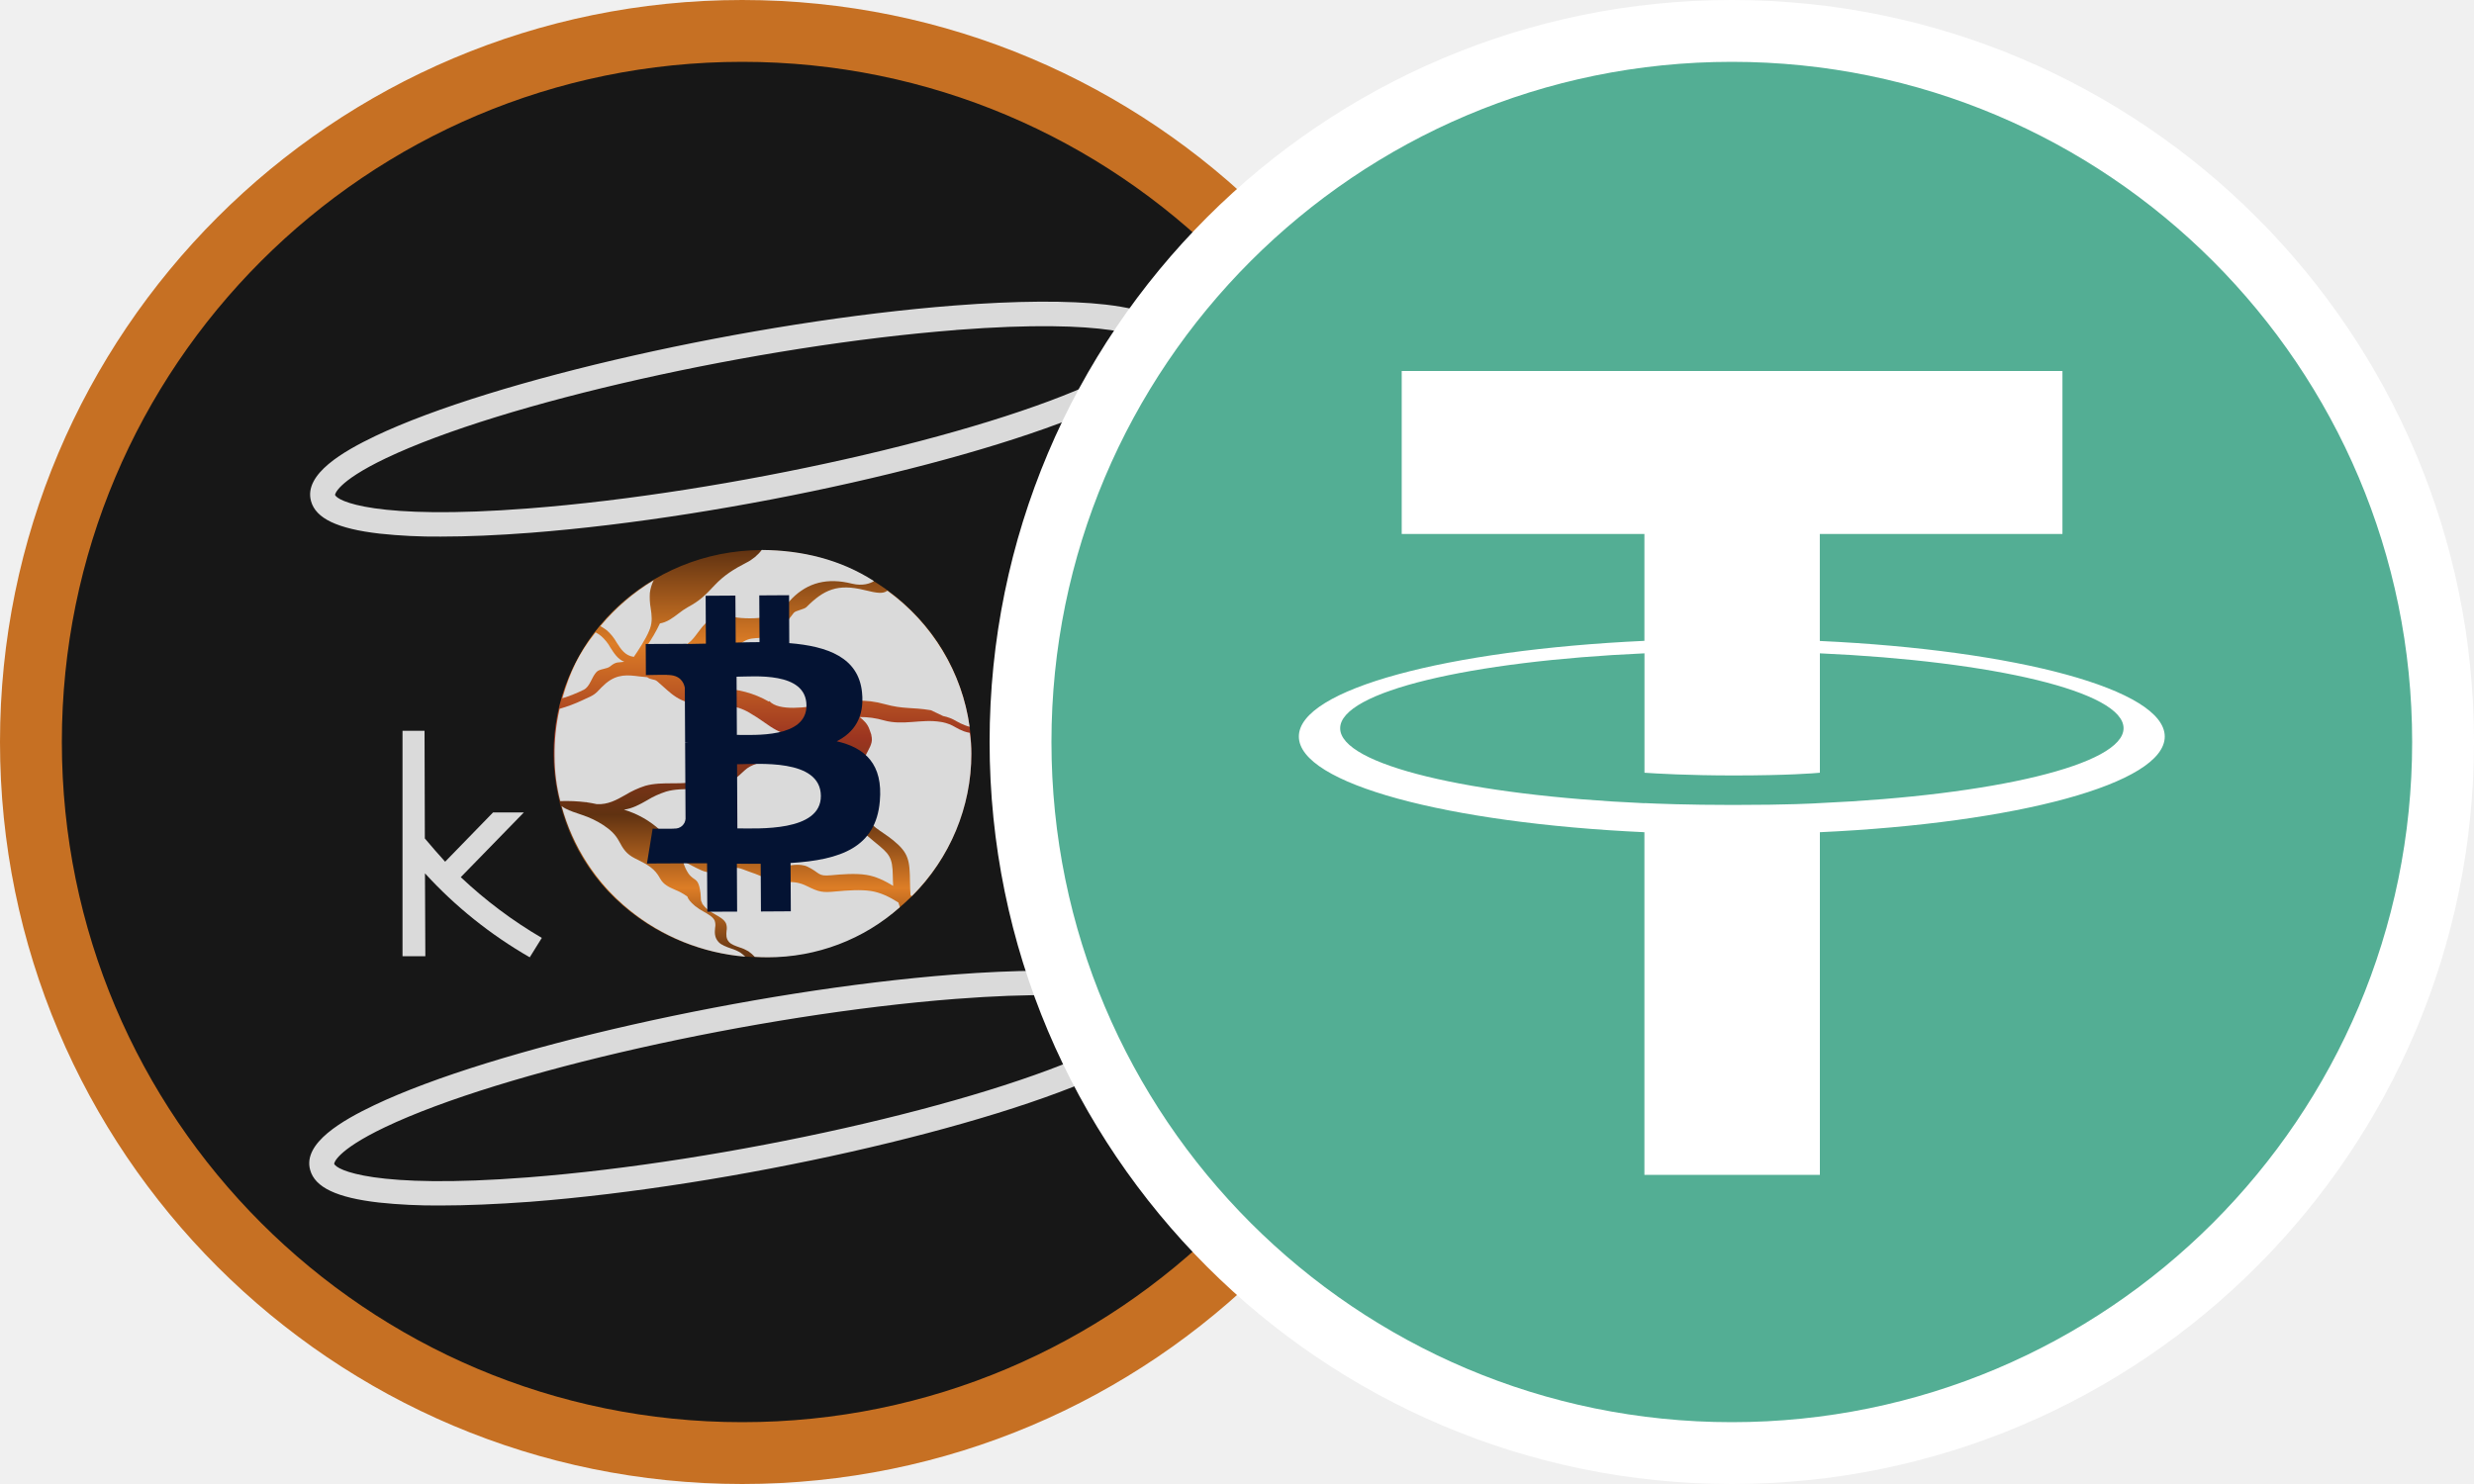
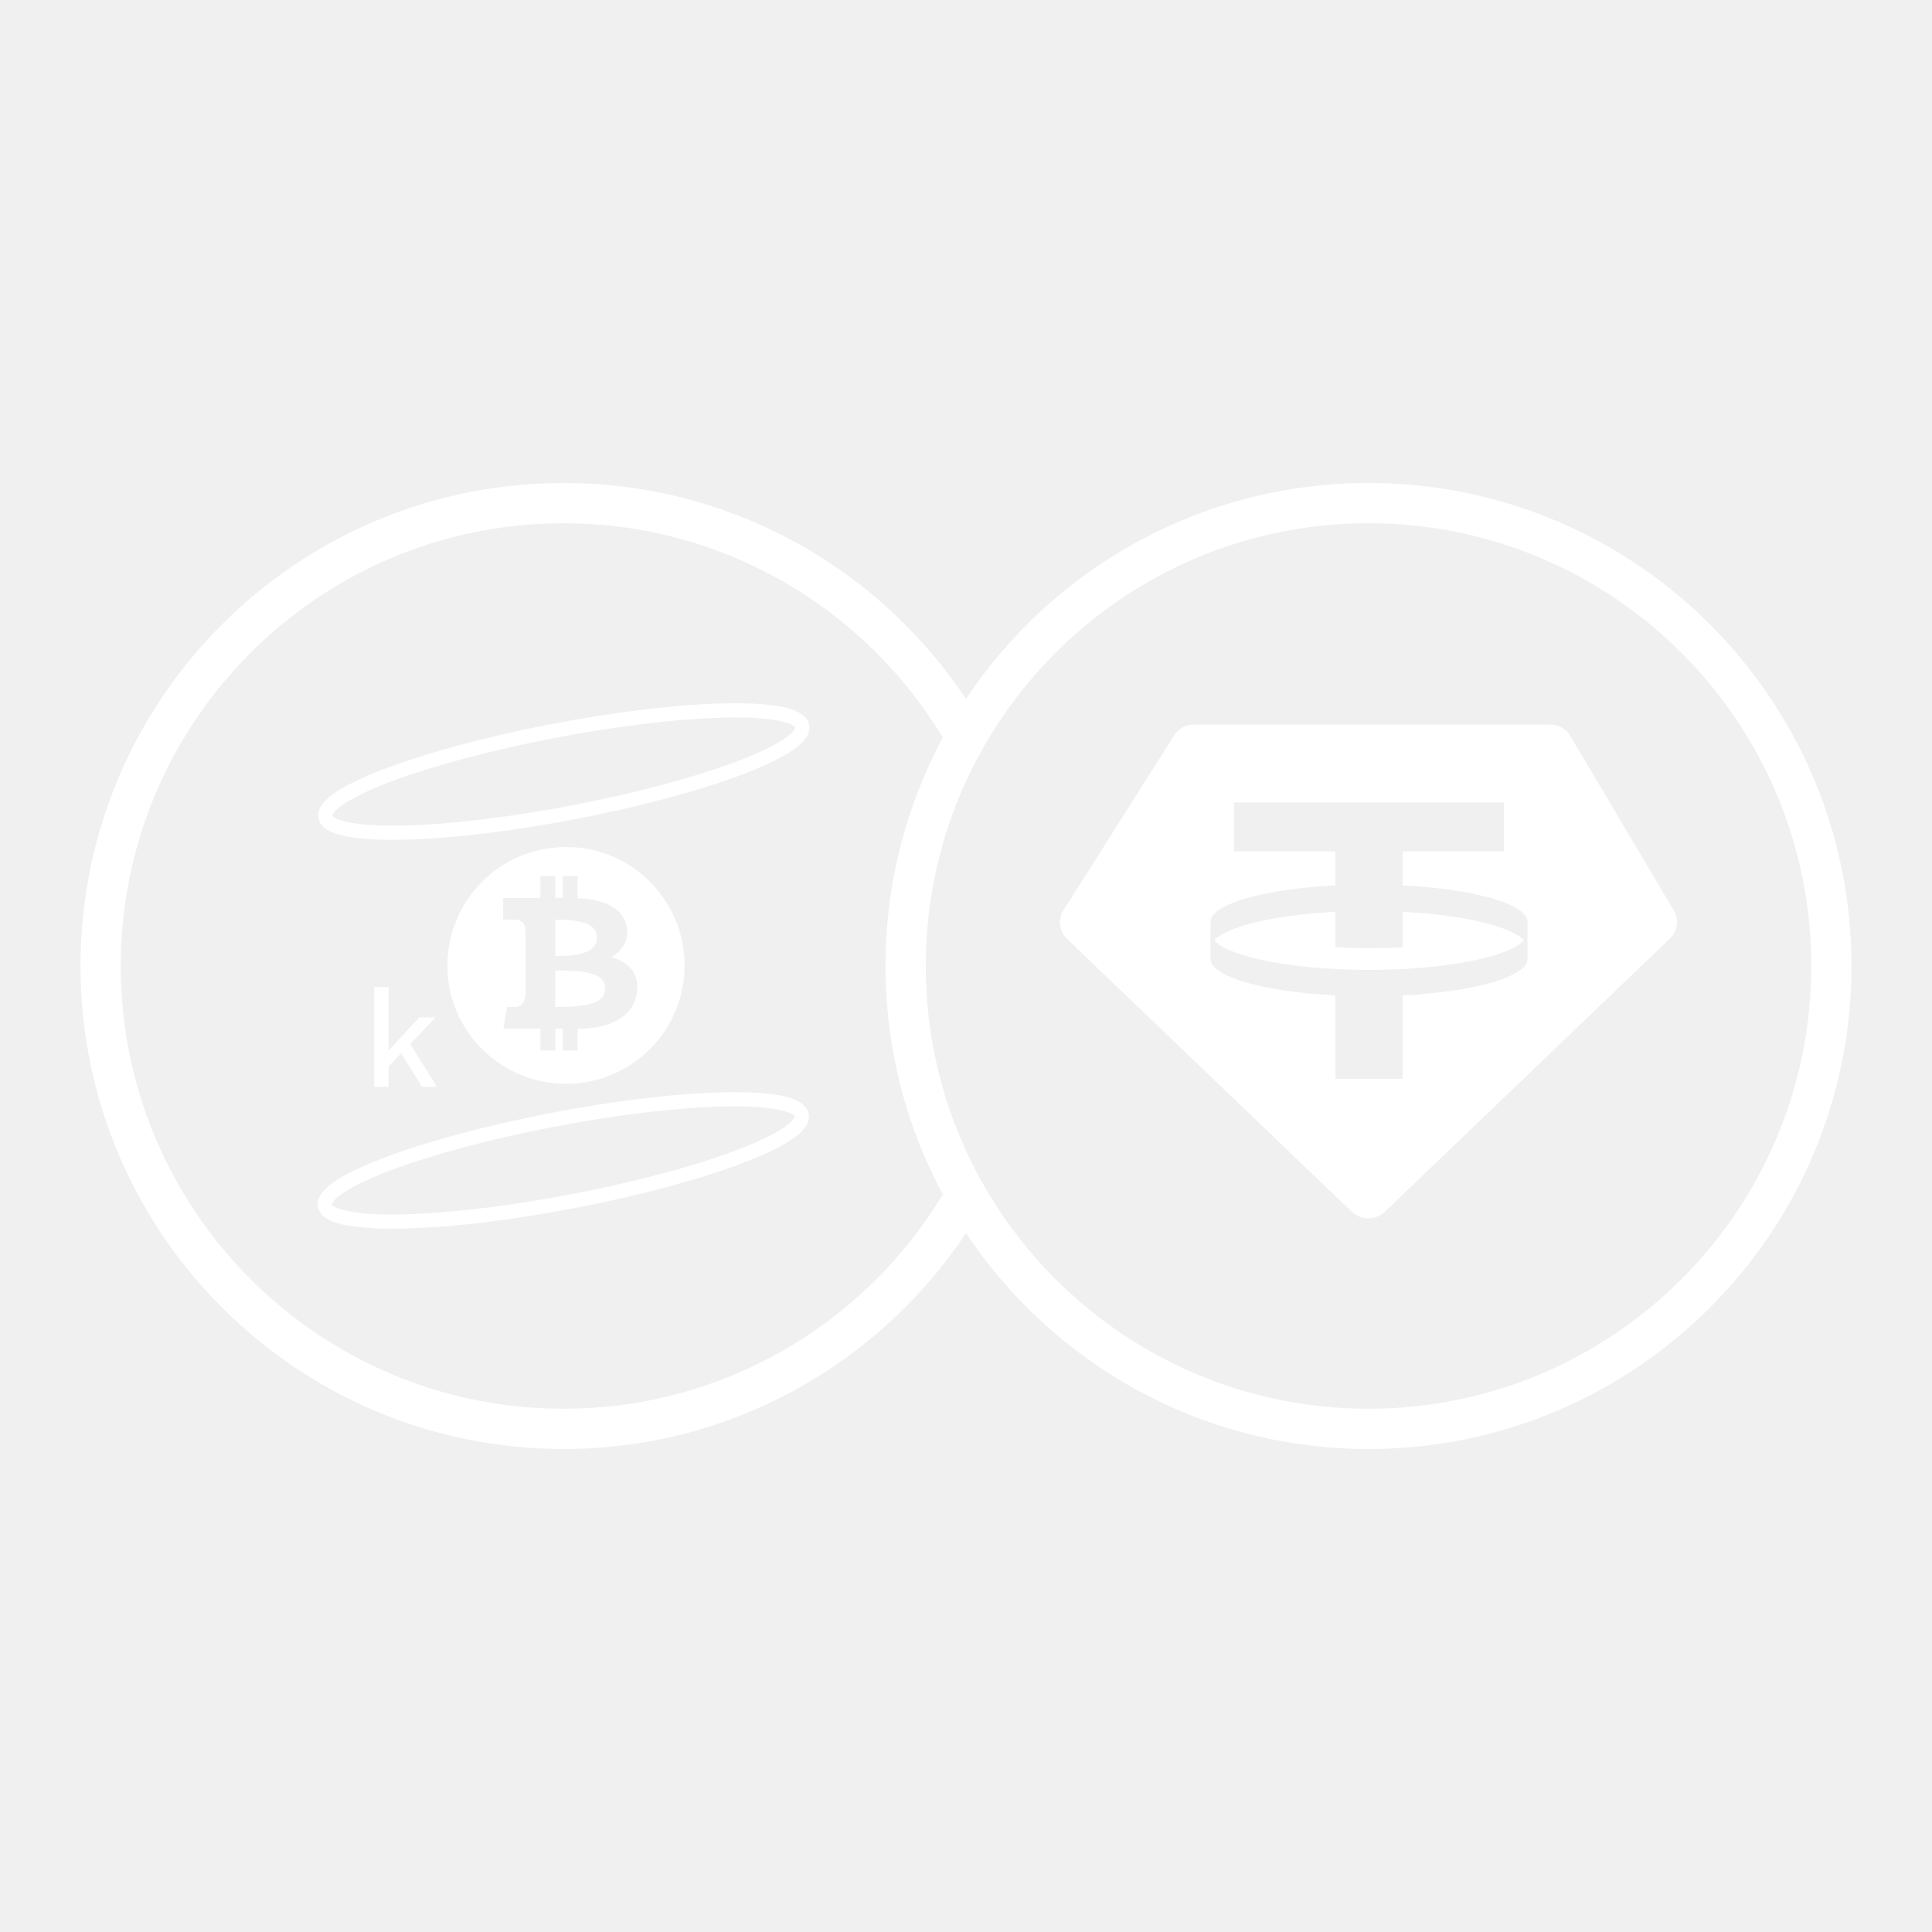
- <svg xmlns="http://www.w3.org/2000/svg" width="40" height="24" viewBox="0 0 40 24" fill="none">
-   <g clip-path="url(#clip0_121_16)">
-     <circle cx="12" cy="12" r="11.5" fill="#171717" stroke="#C67023" />
-     <path d="M7.126 8.678C6.796 8.681 6.466 8.665 6.138 8.63C5.458 8.552 5.105 8.385 5.029 8.105C4.906 7.665 5.561 7.295 6.065 7.053C7.981 6.14 12.182 5.193 15.431 4.941C16.436 4.863 17.28 4.858 17.876 4.926C18.556 5.005 18.909 5.171 18.985 5.452C19.108 5.892 18.453 6.262 17.949 6.503C16.034 7.416 11.832 8.364 8.583 8.616C8.048 8.657 7.558 8.678 7.126 8.678ZM15.447 5.14L15.462 5.337C12.255 5.586 8.118 6.515 6.241 7.41C5.434 7.795 5.417 8.002 5.417 8.002C5.444 8.098 6.056 8.416 8.551 8.222C11.759 7.974 15.896 7.044 17.773 6.148C18.58 5.764 18.597 5.559 18.596 5.557C18.57 5.461 17.959 5.143 15.462 5.336L15.447 5.14ZM7.112 19.496C6.782 19.498 6.453 19.483 6.125 19.448C5.445 19.37 5.092 19.203 5.015 18.922C4.891 18.484 5.546 18.114 6.05 17.874C7.966 16.961 12.168 16.013 15.417 15.761C16.422 15.684 17.266 15.679 17.861 15.747C18.541 15.825 18.894 15.992 18.972 16.273C19.095 16.712 18.44 17.082 17.937 17.324C16.021 18.237 11.819 19.185 8.57 19.436C8.033 19.475 7.543 19.496 7.112 19.496ZM15.448 16.155C12.241 16.403 8.104 17.334 6.226 18.229C5.419 18.614 5.402 18.819 5.403 18.82C5.43 18.916 6.04 19.235 8.537 19.041C11.744 18.792 15.881 17.862 17.759 16.967C18.566 16.582 18.583 16.376 18.582 16.376C18.555 16.28 17.945 15.962 15.448 16.155ZM7.45 14.186C7.847 14.561 8.286 14.891 8.76 15.168L8.565 15.482C7.932 15.118 7.36 14.66 6.871 14.124L6.877 15.465H6.508V11.819H6.864L6.869 13.56C6.979 13.689 7.088 13.818 7.197 13.936L7.972 13.139H8.47L7.45 14.186Z" fill="#DADADA" />
-     <path d="M14.694 9.837C14.066 9.232 13.219 8.894 12.338 8.896H12.302C11.409 8.9 10.553 9.251 9.925 9.872C9.296 10.492 8.945 11.331 8.95 12.205C8.954 13.078 9.313 13.914 9.948 14.528C10.583 15.143 11.442 15.485 12.336 15.481H12.369C13.036 15.475 13.685 15.275 14.236 14.908C14.786 14.541 15.213 14.023 15.462 13.418C15.711 12.814 15.771 12.151 15.634 11.514C15.497 10.876 15.17 10.293 14.694 9.837Z" fill="url(#paint0_linear_121_16)" />
-     <path d="M13.774 9.439C13.38 9.34 13.062 9.42 12.805 9.679C12.773 9.712 12.743 9.747 12.715 9.783C12.648 9.866 12.591 9.938 12.46 9.967C12.284 10.002 12.104 10.009 11.926 9.989C11.875 9.981 11.832 9.972 11.795 9.964C11.66 9.934 11.582 9.916 11.423 10.064C11.373 10.114 11.328 10.167 11.288 10.224C11.218 10.319 11.151 10.409 11.041 10.45C10.991 10.468 10.938 10.479 10.884 10.483L10.87 10.476L10.866 10.483C10.789 10.485 10.712 10.48 10.636 10.469C10.575 10.46 10.514 10.455 10.454 10.453C10.536 10.336 10.609 10.211 10.67 10.082C10.781 10.065 10.876 9.994 10.968 9.924C11.016 9.885 11.068 9.85 11.122 9.819C11.306 9.72 11.395 9.636 11.554 9.465C11.706 9.303 11.868 9.202 12.065 9.101C12.164 9.052 12.25 8.981 12.316 8.894C12.973 8.899 13.589 9.049 14.131 9.398C14.074 9.434 13.951 9.482 13.774 9.439Z" fill="#DADADA" />
-     <path d="M15.601 11.729C15.554 11.711 15.509 11.69 15.466 11.665C15.399 11.624 15.325 11.595 15.248 11.58L15.051 11.486C14.741 11.434 14.614 11.473 14.301 11.387C14.156 11.346 14.005 11.327 13.854 11.333L13.846 11.327L13.84 11.334C13.733 11.338 13.625 11.353 13.504 11.37L13.421 11.381C13.388 11.386 13.35 11.391 13.307 11.398C13.04 11.439 12.594 11.508 12.439 11.338L12.43 11.346C12.193 11.21 11.922 11.137 11.646 11.137C11.217 11.137 11.082 11.024 10.837 10.818C10.795 10.783 10.749 10.744 10.698 10.703H10.765C10.877 10.741 10.994 10.761 11.112 10.761C11.134 10.761 11.157 10.76 11.179 10.758C11.24 10.752 11.297 10.725 11.341 10.682C11.36 10.665 11.381 10.65 11.402 10.636C11.449 10.609 11.504 10.596 11.559 10.599C11.583 10.599 11.608 10.597 11.635 10.594C11.752 10.579 11.834 10.516 11.913 10.454C11.987 10.397 12.056 10.342 12.151 10.328C12.174 10.324 12.198 10.322 12.223 10.32C12.286 10.321 12.348 10.306 12.403 10.277C12.433 10.259 12.461 10.237 12.485 10.212C12.514 10.18 12.549 10.154 12.588 10.136C12.712 10.095 12.767 9.994 12.834 9.911C12.864 9.874 13.002 9.855 13.039 9.818C13.319 9.536 13.544 9.436 13.973 9.542C14.191 9.596 14.275 9.605 14.348 9.553C14.709 9.815 15.012 10.145 15.24 10.523C15.468 10.9 15.617 11.319 15.677 11.754C15.651 11.747 15.626 11.739 15.601 11.729ZM11.337 14.575C11.332 14.555 11.331 14.534 11.331 14.513C11.33 14.465 11.324 14.417 11.314 14.369C11.291 14.259 11.259 14.238 11.218 14.21C11.184 14.188 11.154 14.16 11.131 14.127C11.091 14.067 11.061 14 11.043 13.93L11.04 13.921C11.07 13.939 11.101 13.956 11.132 13.971C11.147 13.978 11.165 13.989 11.189 14.001C11.276 14.046 11.396 14.11 11.458 14.105C11.51 14.098 11.557 14.072 11.59 14.031C11.619 14.004 11.71 14.056 11.749 14.049C11.82 14.037 11.903 14.016 12.011 14.059C12.056 14.077 12.096 14.092 12.126 14.102C12.182 14.119 12.239 14.143 12.293 14.165C12.384 14.207 12.48 14.238 12.578 14.256C12.633 14.264 12.688 14.267 12.743 14.266C12.846 14.26 12.948 14.281 13.039 14.327C13.249 14.43 13.295 14.438 13.525 14.416C13.697 14.4 13.916 14.384 14.083 14.41C14.241 14.435 14.386 14.507 14.527 14.597C14.527 14.611 14.548 14.657 14.549 14.671C13.966 15.194 13.203 15.483 12.411 15.482C12.342 15.482 12.273 15.479 12.204 15.475C12.173 15.442 12.139 15.412 12.101 15.385C12.057 15.359 12.009 15.337 11.959 15.322C11.894 15.299 11.825 15.276 11.788 15.235C11.736 15.179 11.742 15.116 11.747 15.055C11.755 15.013 11.752 14.971 11.737 14.931C11.706 14.869 11.638 14.831 11.566 14.79C11.524 14.768 11.484 14.742 11.446 14.712C11.409 14.684 11.377 14.649 11.351 14.61C11.354 14.6 11.337 14.575 11.337 14.575ZM10.507 9.589C10.502 9.673 10.506 9.757 10.521 9.839C10.537 9.949 10.551 10.052 10.508 10.17L10.504 10.182H10.5V10.191C10.444 10.332 10.311 10.532 10.248 10.623C10.106 10.604 10.04 10.501 9.97 10.391C9.928 10.316 9.874 10.249 9.809 10.192C9.777 10.168 9.743 10.146 9.708 10.126C9.949 9.833 10.241 9.582 10.569 9.384C10.537 9.448 10.516 9.518 10.507 9.589Z" fill="#DADADA" />
-     <path d="M14.722 14.478C14.717 14.412 14.714 14.344 14.713 14.274C14.71 13.913 14.692 13.795 14.444 13.592C14.254 13.434 14.034 13.357 13.964 13.123C13.925 12.993 13.924 12.827 13.923 12.654C13.923 12.577 13.923 12.5 13.918 12.424C13.937 12.349 13.964 12.277 14 12.209C14.042 12.121 14.109 12.029 14.095 11.932C14.083 11.851 14.095 11.909 14.059 11.801C14.027 11.705 13.968 11.652 13.898 11.596C14.03 11.595 14.163 11.613 14.29 11.65C14.604 11.738 14.898 11.623 15.209 11.675L15.24 11.68C15.313 11.695 15.383 11.722 15.447 11.761C15.491 11.787 15.537 11.809 15.585 11.827C15.616 11.838 15.648 11.846 15.68 11.852C15.697 11.963 15.705 12.076 15.705 12.189C15.706 13.05 15.361 13.877 14.743 14.492L14.722 14.478ZM9.334 13.153C9.364 13.163 9.392 13.172 9.418 13.182C9.535 13.221 9.647 13.274 9.75 13.341C9.86 13.414 9.945 13.486 10.008 13.603C10.075 13.729 10.125 13.809 10.26 13.879L10.301 13.899C10.469 13.984 10.587 14.045 10.674 14.21C10.727 14.308 10.823 14.35 10.915 14.39C10.966 14.41 11.014 14.434 11.06 14.463L11.078 14.476L11.112 14.497C11.126 14.542 11.159 14.585 11.24 14.654C11.284 14.688 11.33 14.719 11.38 14.745C11.454 14.787 11.524 14.827 11.554 14.886C11.567 14.924 11.57 14.964 11.562 15.004C11.555 15.076 11.548 15.158 11.617 15.234C11.665 15.286 11.745 15.313 11.822 15.34C11.874 15.356 11.924 15.378 11.971 15.406C11.999 15.426 12.025 15.448 12.05 15.472C11.359 15.414 10.703 15.149 10.171 14.713C9.639 14.278 9.258 13.692 9.08 13.037C9.149 13.09 9.247 13.124 9.334 13.153ZM9.871 10.476C9.929 10.567 9.988 10.659 10.093 10.703C9.997 10.719 9.966 10.693 9.865 10.777C9.811 10.822 9.695 10.815 9.646 10.866C9.563 10.951 9.543 11.101 9.438 11.155C9.327 11.21 9.211 11.256 9.092 11.293C9.213 10.873 9.361 10.56 9.63 10.227C9.662 10.244 9.692 10.264 9.72 10.287C9.781 10.341 9.832 10.405 9.871 10.476Z" fill="#DADADA" />
-     <path d="M14.132 13.609L14.154 13.627C14.373 13.807 14.432 13.855 14.435 14.166C14.435 14.221 14.438 14.274 14.441 14.327C14.304 14.243 14.161 14.173 14.007 14.149C13.835 14.122 13.614 14.138 13.439 14.155C13.216 14.176 13.264 14.118 13.059 14.018C12.928 13.954 12.754 14.005 12.661 14.004C12.608 14.005 12.554 14.002 12.501 13.995C12.405 13.976 12.312 13.947 12.224 13.906C12.169 13.884 12.193 13.838 12.135 13.82C12.106 13.812 11.986 13.818 11.941 13.8C11.823 13.754 11.677 13.696 11.596 13.71C11.552 13.721 11.513 13.745 11.484 13.779C11.457 13.814 11.417 13.838 11.373 13.845C11.322 13.848 11.203 13.786 11.124 13.744C11.101 13.732 11.081 13.721 11.066 13.714C11.023 13.693 10.982 13.67 10.943 13.644C10.943 13.641 10.943 13.638 10.941 13.635L10.934 13.637C10.842 13.573 10.754 13.502 10.672 13.425C10.506 13.273 10.306 13.16 10.088 13.094C10.225 13.076 10.34 13.012 10.458 12.945C10.556 12.884 10.662 12.836 10.772 12.801C10.906 12.762 11.06 12.761 11.209 12.761C11.366 12.761 11.529 12.759 11.671 12.713C11.819 12.665 11.93 12.561 12.038 12.46C12.152 12.354 12.293 12.337 12.453 12.296C12.58 12.263 12.742 12.158 12.938 12.146C13.182 12.132 13.433 12.117 13.593 12.057C13.684 12.17 13.711 12.329 13.72 12.499V12.501C13.723 12.569 13.724 12.639 13.725 12.708C13.725 12.868 13.726 13.019 13.762 13.139C13.828 13.359 13.962 13.47 14.132 13.609ZM9.058 12.956C8.997 12.719 8.966 12.475 8.966 12.23C8.962 11.972 8.99 11.715 9.048 11.463C9.171 11.428 9.291 11.383 9.407 11.329C9.508 11.278 9.585 11.261 9.662 11.182C9.704 11.136 9.749 11.092 9.797 11.05C9.984 10.895 10.155 10.916 10.334 10.939C10.377 10.944 10.421 10.949 10.465 10.952C10.525 10.999 10.578 10.978 10.625 11.018C10.844 11.202 10.975 11.39 11.374 11.39C11.664 11.39 11.89 11.393 12.118 11.527C12.124 11.531 12.131 11.535 12.137 11.539C12.197 11.574 12.257 11.613 12.319 11.656L12.358 11.683C12.486 11.773 12.607 11.857 12.775 11.884C12.832 11.892 12.89 11.894 12.948 11.891C13.058 11.889 13.154 11.887 13.238 11.971C13.084 12.024 12.84 12.04 12.605 12.054C12.407 12.065 12.22 12.077 12.09 12.11C11.921 12.154 11.8 12.267 11.683 12.376C11.573 12.479 11.47 12.576 11.329 12.621C11.188 12.667 11.032 12.667 10.877 12.668C10.723 12.668 10.571 12.669 10.431 12.709C10.319 12.745 10.211 12.795 10.111 12.856C9.967 12.938 9.828 13.015 9.648 13.005C9.596 12.993 9.543 12.984 9.49 12.976L9.476 12.972V12.974C9.337 12.957 9.197 12.951 9.058 12.956Z" fill="#DADADA" />
-     <path d="M13.937 11.194C13.879 10.635 13.385 10.451 12.761 10.401L12.758 9.626L12.276 9.629L12.28 10.385C12.153 10.385 12.023 10.388 11.895 10.392L11.89 9.632L11.409 9.635L11.413 10.409C11.308 10.412 11.206 10.414 11.106 10.415V10.412L10.44 10.415L10.443 10.918C10.443 10.918 10.799 10.91 10.793 10.916C10.989 10.916 11.053 11.026 11.072 11.121L11.077 12.004C11.094 12.004 11.111 12.005 11.128 12.007H11.077L11.084 13.243C11.082 13.265 11.076 13.286 11.067 13.306C11.057 13.325 11.043 13.343 11.027 13.358C11.01 13.372 10.99 13.384 10.969 13.391C10.948 13.398 10.925 13.401 10.903 13.4C10.909 13.405 10.552 13.402 10.552 13.402L10.46 13.965L11.088 13.962H11.432L11.436 14.745L11.918 14.743L11.914 13.968C12.046 13.97 12.174 13.97 12.299 13.969L12.303 14.741L12.786 14.738L12.782 13.957C13.592 13.907 14.16 13.704 14.225 12.96C14.279 12.36 13.99 12.094 13.528 11.988C13.807 11.848 13.98 11.602 13.937 11.194ZM13.272 12.872C13.275 13.457 12.249 13.397 11.922 13.397L11.917 12.36C12.243 12.359 13.268 12.261 13.272 12.872ZM13.039 11.409C13.042 11.942 12.186 11.884 11.914 11.885L11.909 10.944C12.181 10.943 13.036 10.854 13.039 11.409Z" fill="#041333" />
-   </g>
-   <g clip-path="url(#clip1_121_16)">
-     <circle cx="28" cy="12" r="11.5" fill="#53AE94" stroke="white" />
-     <path d="M29.423 10.365V8.636H33.346V6H22.663V8.636H26.587V10.364C23.398 10.512 21 11.148 21 11.911C21 12.674 23.399 13.311 26.587 13.459V19H29.424V13.459C32.607 13.311 35 12.674 35 11.912C35 11.15 32.607 10.514 29.424 10.366M29.424 12.989V12.988C29.344 12.993 28.933 13.018 28.017 13.018C27.285 13.018 26.77 12.997 26.588 12.988V12.99C23.771 12.864 21.668 12.37 21.668 11.778C21.668 11.186 23.771 10.692 26.588 10.566V12.497C26.773 12.51 27.3 12.541 28.029 12.541C28.904 12.541 29.344 12.505 29.424 12.497V10.566C32.236 10.692 34.334 11.187 34.334 11.777C34.334 12.367 32.235 12.862 29.424 12.988" fill="white" />
-   </g>
-   <defs>
-     <linearGradient id="paint0_linear_121_16" x1="12.336" y1="15.482" x2="12.336" y2="8.896" gradientUnits="userSpaceOnUse">
-       <stop stop-color="#603211" />
-       <stop offset="0.17" stop-color="#DD7D26" />
-       <stop offset="0.35" stop-color="#603211" />
-       <stop offset="0.54" stop-color="#9C3520" />
-       <stop offset="0.77" stop-color="#DD7D26" />
-       <stop offset="1" stop-color="#603211" />
-     </linearGradient>
-     <clipPath id="clip0_121_16">
-       <rect width="24" height="24" fill="white" />
-     </clipPath>
-     <clipPath id="clip1_121_16">
-       <rect width="24" height="24" fill="white" transform="translate(16)" />
-     </clipPath>
-   </defs>
+ <svg xmlns="http://www.w3.org/2000/svg" width="48" height="48" viewBox="0 0 48 48" fill="none">
+   <path fill-rule="evenodd" clip-rule="evenodd" d="M24 17.364C21.85 14.131 18.174 12 14 12C7.373 12 2 17.373 2 24C2 30.627 7.373 36 14 36C18.174 36 21.85 33.869 24 30.636C26.15 33.869 29.826 36 34 36C40.627 36 46 30.627 46 24C46 17.373 40.627 12 34 12C29.826 12 26.15 14.131 24 17.364ZM14 35C17.998 35 21.499 32.867 23.424 29.676C22.516 27.986 22 26.053 22 24C22 21.947 22.516 20.014 23.424 18.324C21.499 15.133 17.998 13 14 13C7.925 13 3 17.925 3 24C3 30.075 7.925 35 14 35ZM45 24C45 30.075 40.075 35 34 35C27.925 35 23 30.075 23 24C23 17.925 27.925 13 34 13C40.075 13 45 17.925 45 24Z" fill="white" />
+   <path fill-rule="evenodd" clip-rule="evenodd" d="M8.885 20.822C9.171 20.853 9.459 20.867 9.747 20.865C10.124 20.865 10.551 20.847 11.018 20.809C13.854 20.585 17.52 19.738 19.192 18.923C19.632 18.707 20.203 18.377 20.096 17.984C20.029 17.734 19.721 17.585 19.128 17.515C18.608 17.454 17.872 17.458 16.995 17.528C14.159 17.753 10.493 18.599 8.821 19.414C8.381 19.63 7.81 19.96 7.917 20.353C7.983 20.603 8.291 20.752 8.885 20.822ZM17.022 17.881C17.513 17.842 17.921 17.826 18.258 17.826C19.415 17.826 19.739 18.012 19.757 18.078C19.758 18.079 19.743 18.263 19.039 18.606C17.4 19.405 13.79 20.236 10.991 20.458C8.813 20.631 8.279 20.347 8.256 20.261C8.255 20.261 8.27 20.077 8.974 19.733C10.613 18.934 14.223 18.104 17.022 17.881ZM8.873 30.483C9.159 30.513 9.447 30.527 9.735 30.525C10.111 30.525 10.539 30.506 11.007 30.472C13.842 30.247 17.509 29.401 19.181 28.585C19.621 28.37 20.192 28.04 20.085 27.647C20.017 27.396 19.709 27.248 19.115 27.177C18.596 27.116 17.859 27.121 16.982 27.19C14.147 27.415 10.48 28.261 8.808 29.077C8.368 29.291 7.796 29.622 7.905 30.013C7.971 30.264 8.279 30.412 8.873 30.483ZM17.009 27.541C17.501 27.502 17.908 27.487 18.245 27.487C19.403 27.487 19.726 27.672 19.744 27.738C19.745 27.738 19.73 27.923 19.026 28.266C17.387 29.066 13.777 29.896 10.978 30.118C8.799 30.291 8.267 30.007 8.243 29.921C8.242 29.92 8.257 29.737 8.961 29.393C10.6 28.594 14.21 27.763 17.009 27.541Z" fill="white" />
+   <path fill-rule="evenodd" clip-rule="evenodd" d="M14.07 21.045C14.839 21.043 15.579 21.345 16.127 21.886C16.542 22.293 16.827 22.814 16.947 23.383C17.066 23.952 17.014 24.544 16.797 25.083C16.58 25.622 16.208 26.085 15.727 26.413C15.247 26.741 14.681 26.92 14.099 26.926H14.07C13.29 26.93 12.54 26.623 11.986 26.075C11.432 25.526 11.119 24.78 11.115 24C11.111 23.22 11.417 22.471 11.966 21.916C12.514 21.362 13.261 21.049 14.04 21.045H14.07ZM13.982 25.555V26.1H14.352V25.559C15.336 25.559 15.833 25.137 15.833 24.509C15.833 24.046 15.448 23.846 15.171 23.777C15.399 23.697 15.666 23.366 15.558 22.973C15.467 22.64 15.151 22.345 14.352 22.318V21.767H13.982V22.309H13.796V21.767H13.426V22.309H12.5V22.85H12.803C12.966 22.85 13.056 22.953 13.056 23.104V24.709C13.056 24.863 12.962 25.017 12.798 25.017H12.598L12.506 25.555H13.426V26.1H13.796V25.555H13.982ZM13.796 25.017V24.113C14.491 24.113 15.035 24.148 15.035 24.563C15.035 24.949 14.531 25.017 13.796 25.017ZM14.829 23.302C14.829 23.725 14.206 23.753 13.796 23.753V22.85C14.444 22.85 14.829 22.941 14.829 23.302Z" fill="white" />
+   <path d="M9.298 27V24.523H9.654V26.098L10.416 25.277H10.816L10.193 25.942L10.853 27H10.483L9.964 26.168L9.654 26.49V27H9.298Z" fill="white" />
+   <path fill-rule="evenodd" clip-rule="evenodd" d="M29.673 18H38.505C38.715 18 38.91 18.109 39.015 18.286L41.588 22.624C41.722 22.849 41.682 23.133 41.492 23.315L34.409 30.103C34.18 30.322 33.811 30.322 33.581 30.103L26.508 23.324C26.314 23.138 26.277 22.845 26.42 22.619L29.171 18.272C29.278 18.103 29.468 18 29.673 18ZM37.364 19.936V21.154H34.848V21.997C36.615 22.087 37.941 22.458 37.951 22.902L37.951 23.827C37.941 24.271 36.615 24.641 34.848 24.732V26.802H33.178V24.732C31.411 24.641 30.085 24.271 30.075 23.827L30.075 22.902C30.085 22.458 31.411 22.087 33.178 21.997V21.154H30.662V19.936H37.364ZM34.013 24.096C35.899 24.096 37.475 23.783 37.861 23.364C37.533 23.01 36.35 22.731 34.848 22.654V23.538C34.579 23.551 34.3 23.558 34.013 23.558C33.727 23.558 33.447 23.551 33.178 23.538V22.654C31.676 22.731 30.493 23.01 30.166 23.364C30.551 23.783 32.127 24.096 34.013 24.096Z" fill="white" />
</svg>
